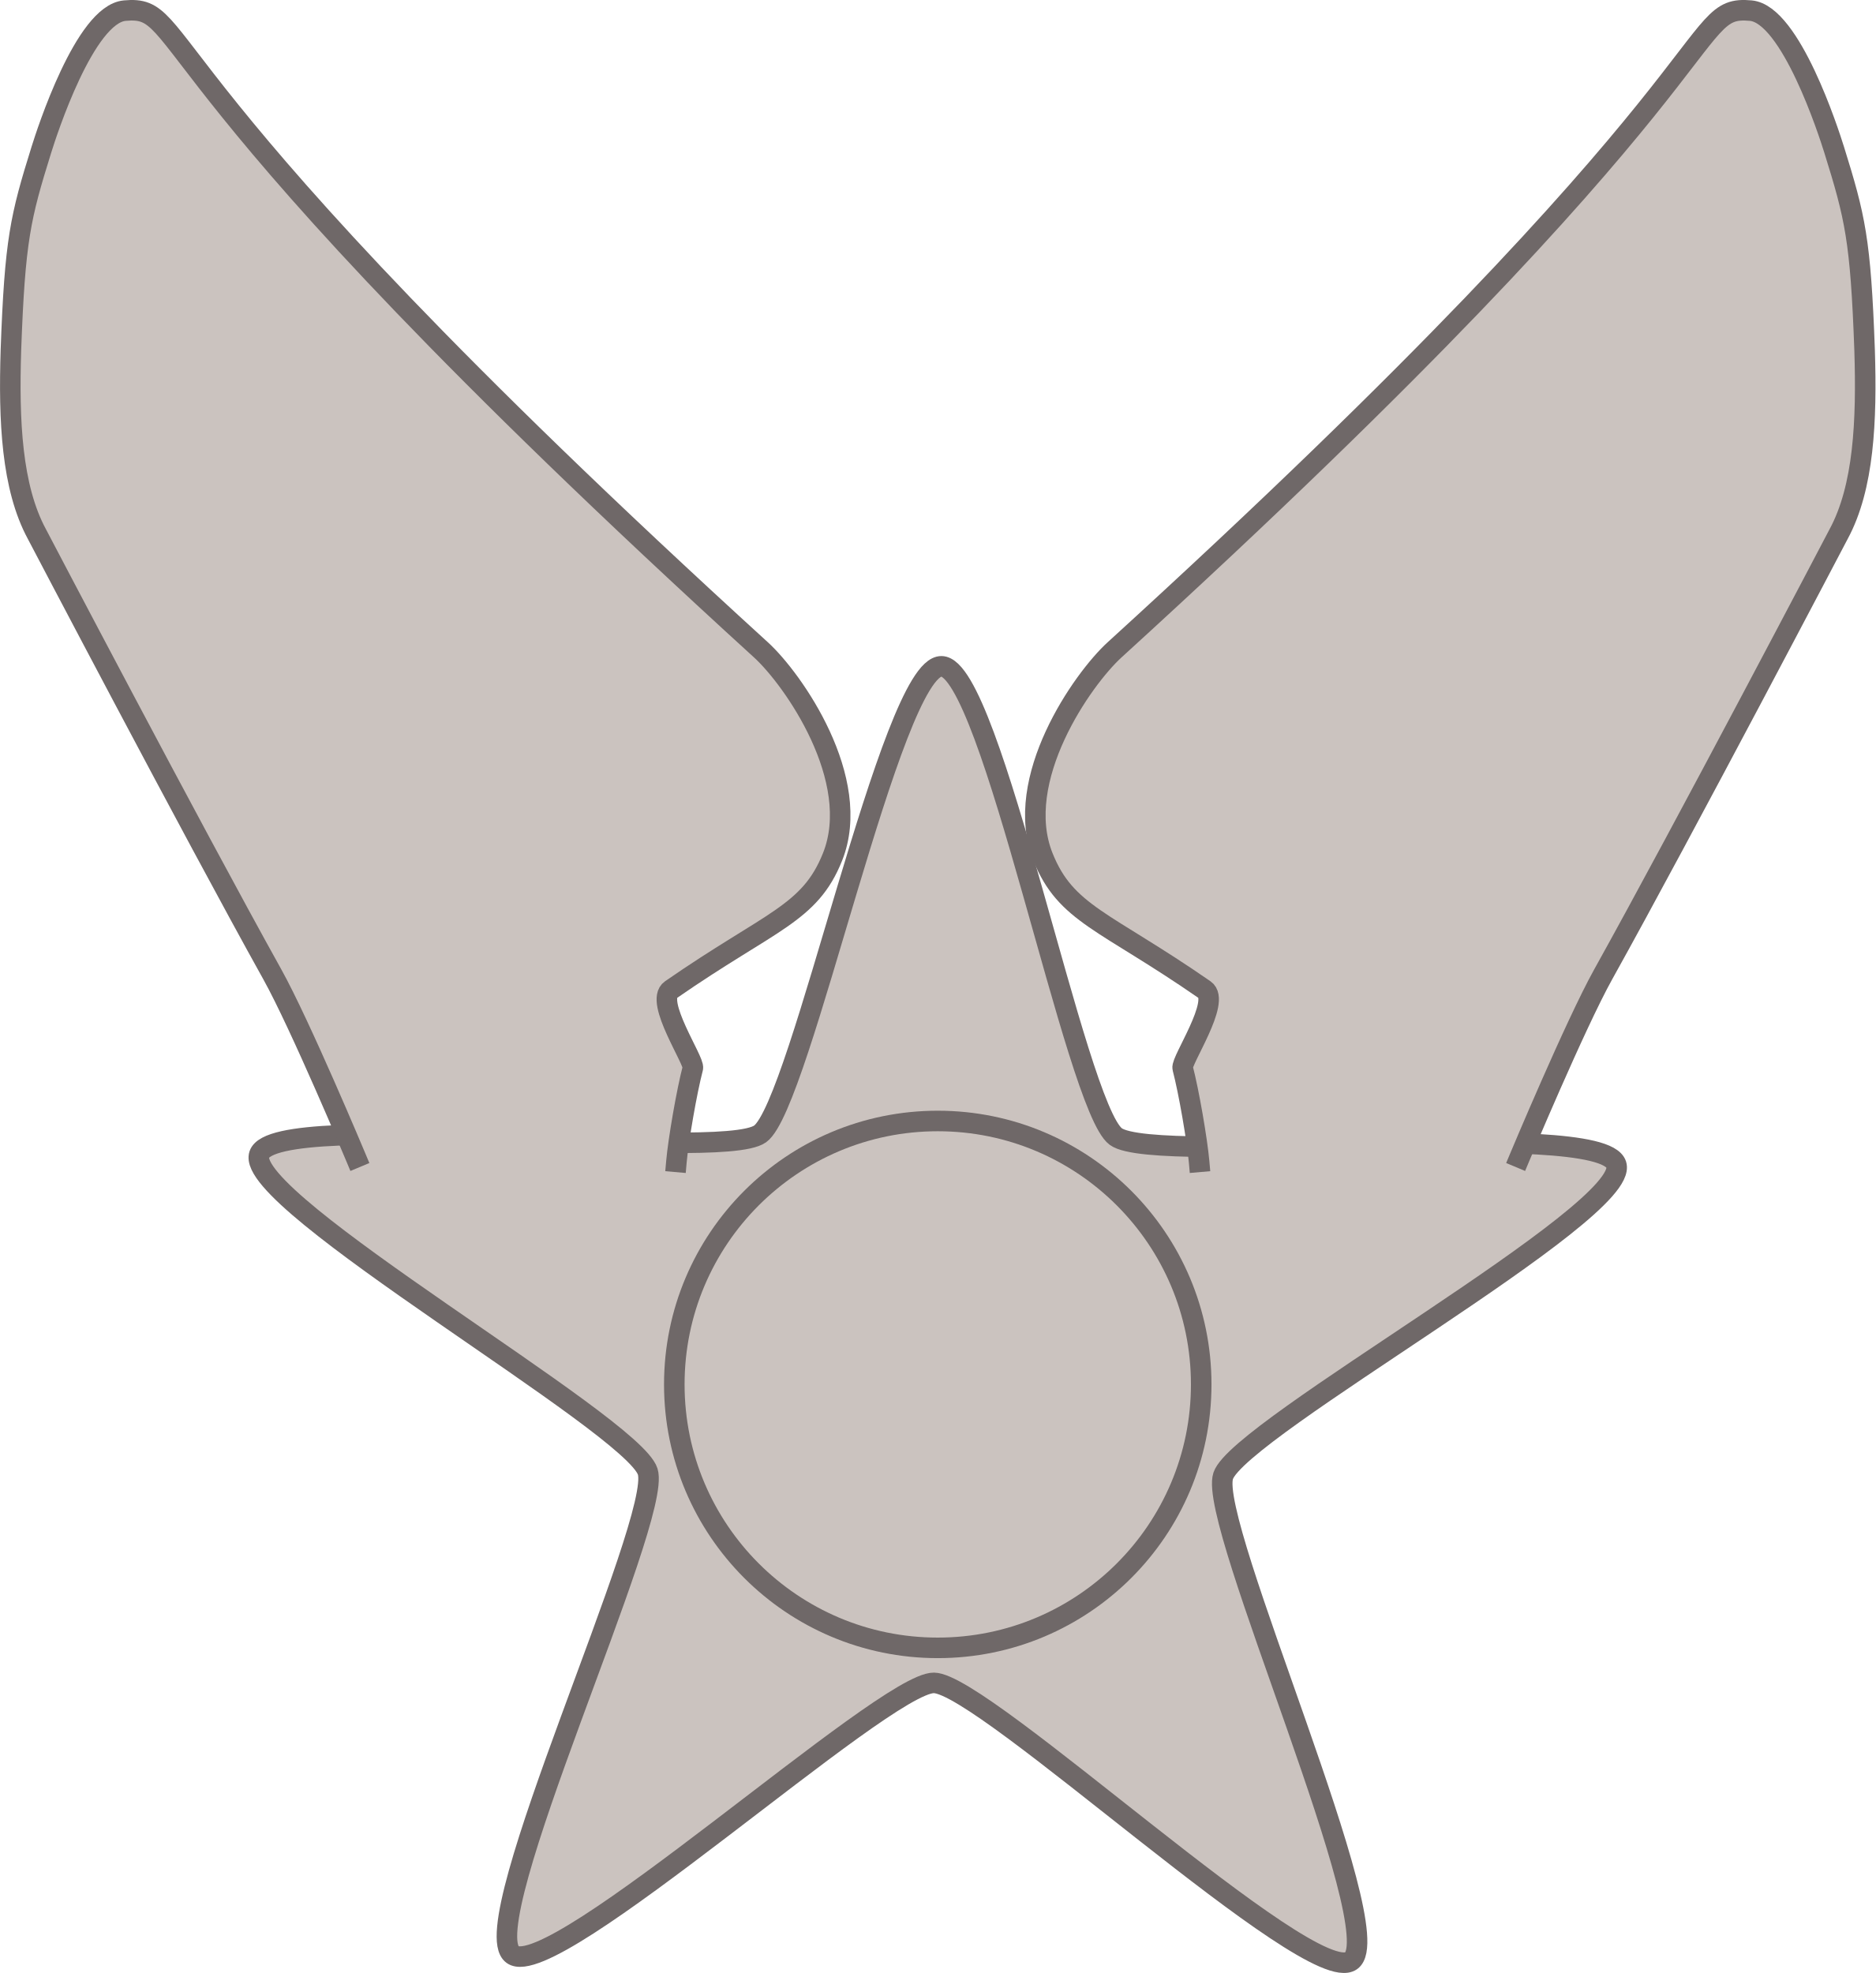
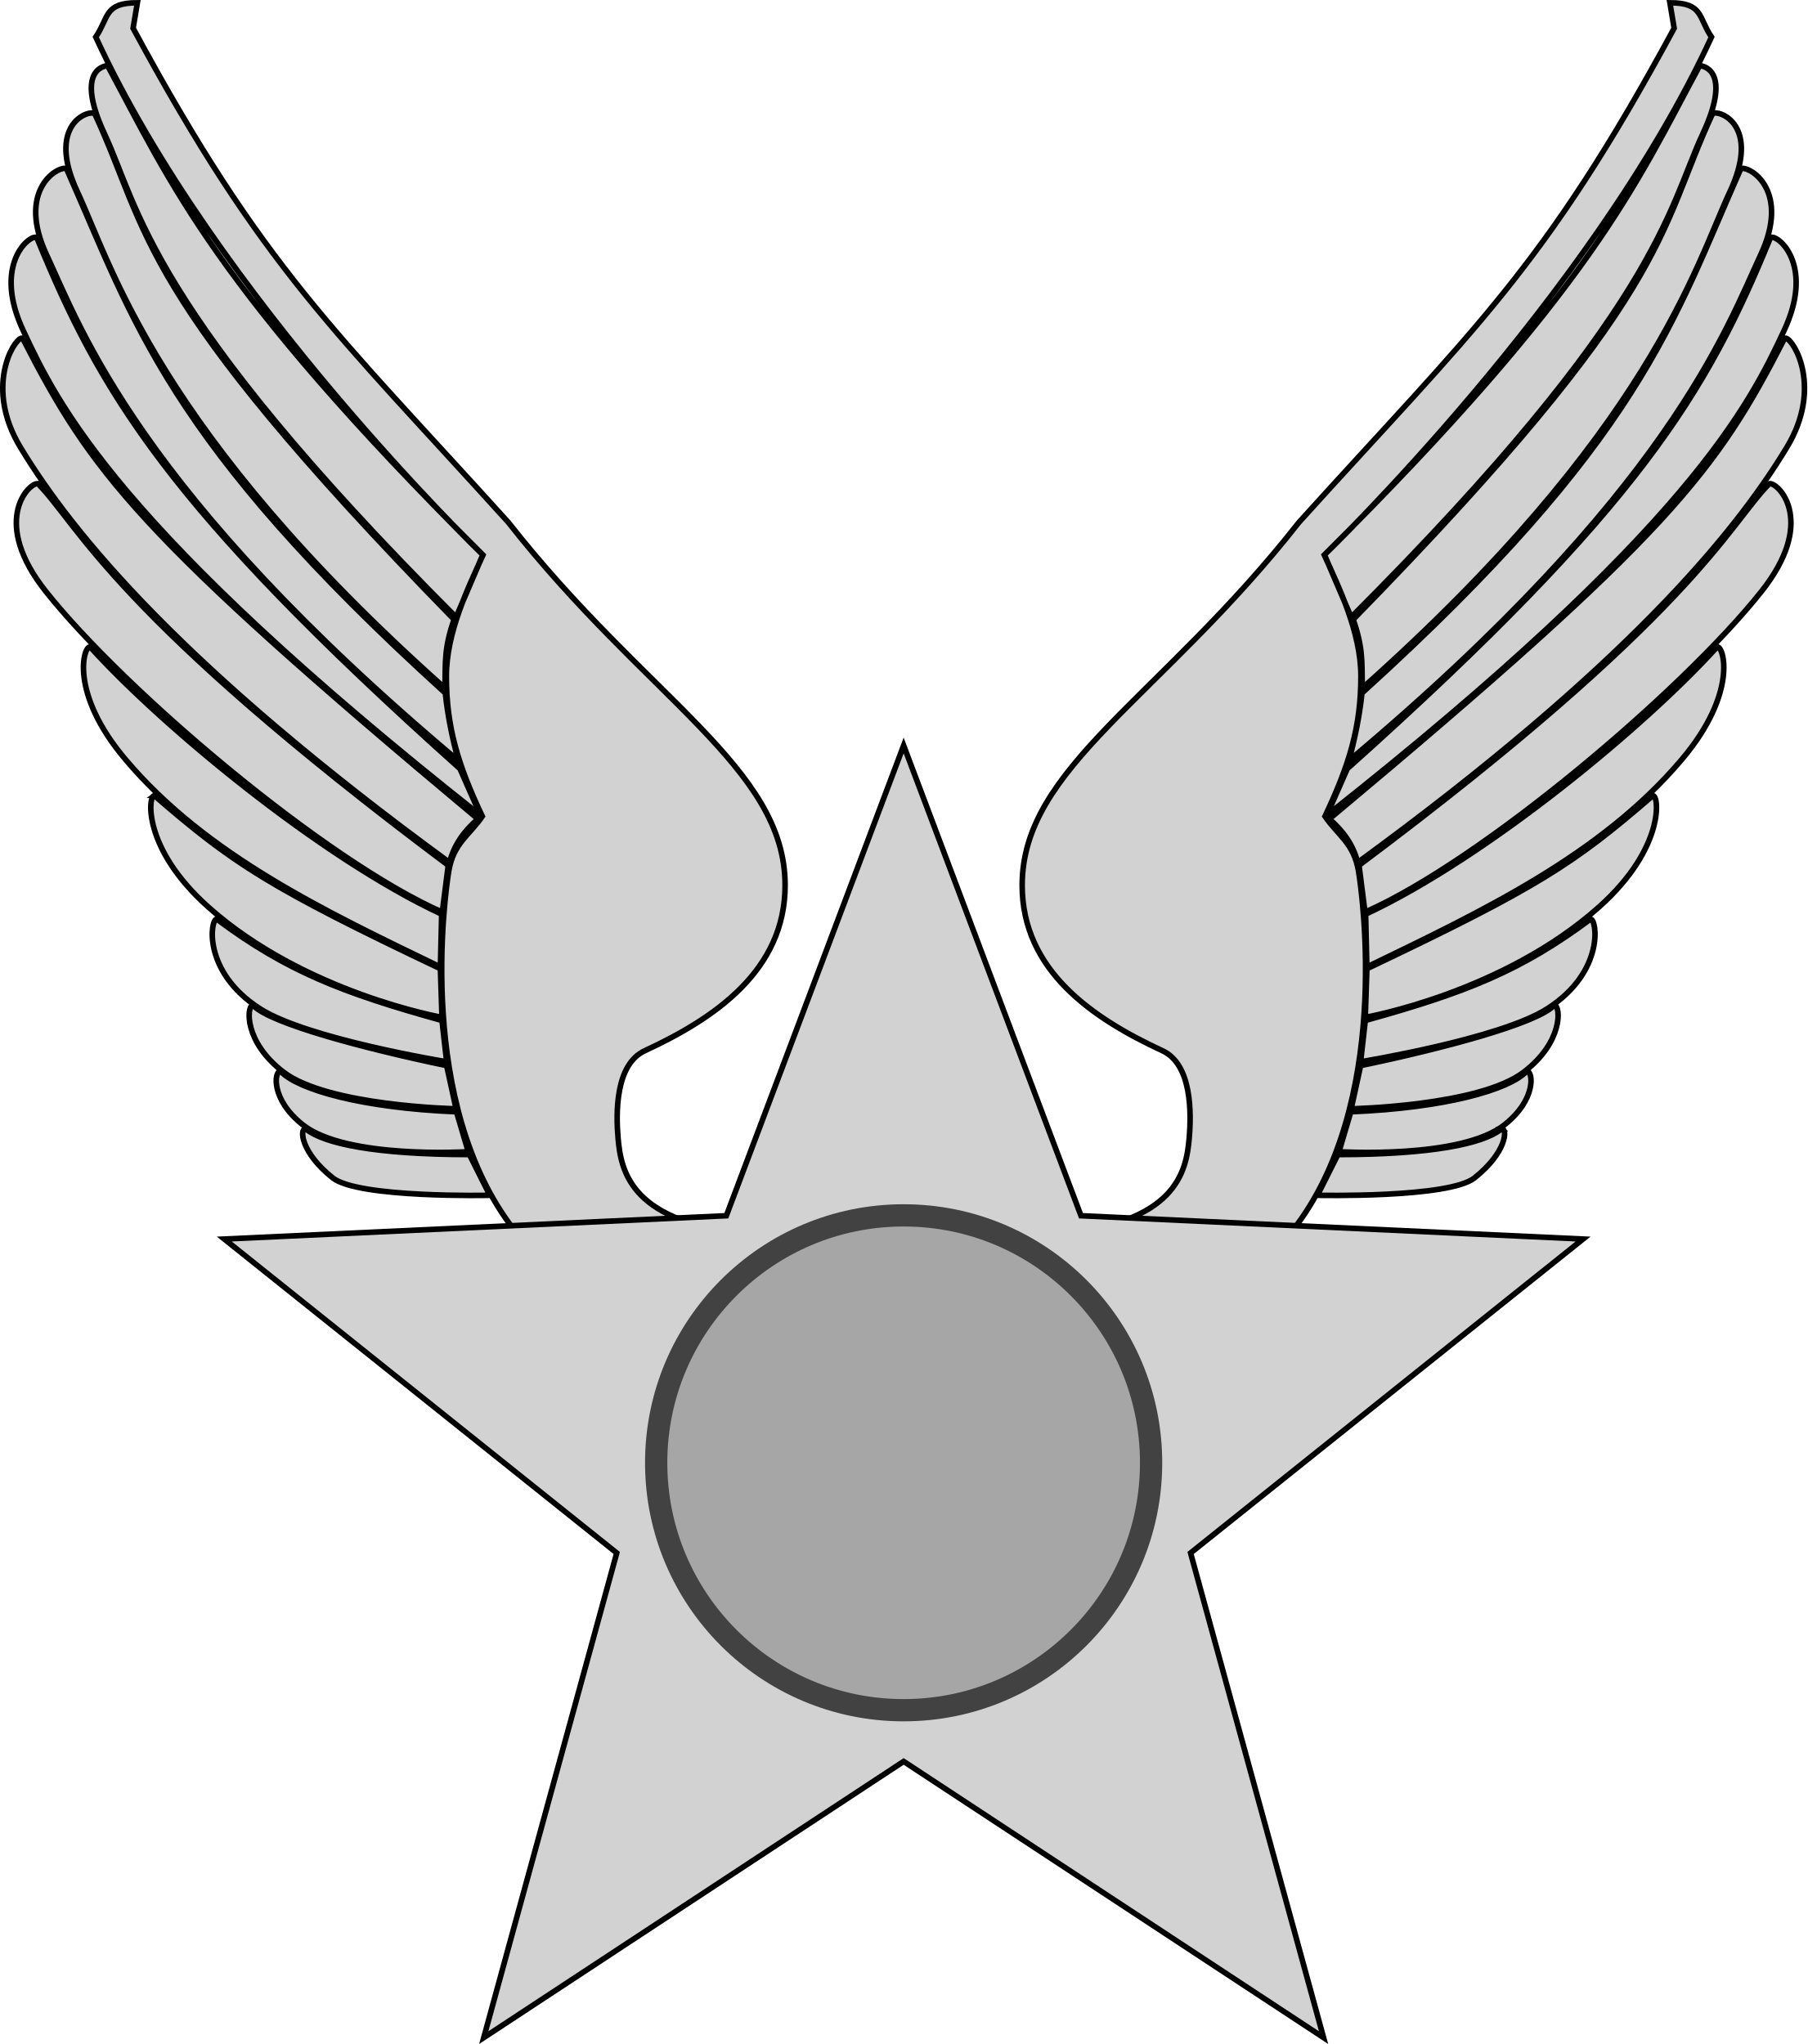
- <svg xmlns="http://www.w3.org/2000/svg" width="205.148mm" height="215.82mm" viewBox="0 0 205.148 215.82" version="1.1" id="svg1" xml:space="preserve">
-   <defs id="defs1" />
-   <g id="layer1" transform="translate(-2.425942,-41.83098)">
-     <path style="display:inline;fill:#cbc3bf;fill-opacity:1;stroke:#6f6868;stroke-width:0.758;stroke-linecap:round;stroke-dasharray:none;stroke-opacity:1" id="path1" d="m 90.564,104.484 c -1.604,0.924 -6.516,16.714 -8.357,16.519 -1.841,-0.195 -3.332,-16.664 -4.706,-17.904 -1.375,-1.24 -17.91,-1.032 -18.293,-2.843 -0.383,-1.811 14.819,-8.318 15.574,-10.009 0.755,-1.69 -4.553,-17.352 -2.949,-18.276 1.604,-0.924 12.49,11.523 14.331,11.719 1.841,0.195 15.096,-9.692 16.47,-8.452 1.375,1.24 -7.1,15.44 -6.716,17.251 0.383,1.811 13.883,11.362 13.128,13.052 -0.755,1.69 -16.878,-1.981 -18.482,-1.057 z" transform="matrix(2.555307,1.498385,-1.497478,2.556903,29.62241,-176.9394)" />
-     <circle style="display:inline;fill:#cbc3bf;fill-opacity:1;stroke:#6f6868;stroke-width:2.247;stroke-linecap:round;stroke-dasharray:none;stroke-opacity:1" id="path2" cx="105" cy="193.268" r="28.817" />
-     <path style="display:inline;fill:#cbc3bf;fill-opacity:1;stroke:#6f6868;stroke-width:2.247;stroke-linecap:square;stroke-dasharray:none;stroke-opacity:1;paint-order:normal" d="m 76.413,168.922 c 0.206,-2.343 1.12,-7.679 1.797,-10.257 0.208,-0.794 -4.223,-7.309 -2.399,-8.573 10.954,-7.589 15.18,-8.269 17.68,-14.527 C 96.869,127.11 89.178,116.123 85.659,112.915 16.307,49.696 23.455,42.313 16.067,42.994 11.708,43.395 7.544,56.309 6.95,58.214 4.654,65.581 4.056,68.068 3.62,80.122 c -0.245,7.726 0.075,15.012 2.84,20.127 0,0 16.922,32.292 25.753,48.164 3.052,5.486 9.144,20.035 9.144,20.035 m 92.231,0.474 c -0.206,-2.343 -1.12,-7.679 -1.797,-10.257 -0.208,-0.794 4.223,-7.309 2.399,-8.573 -10.954,-7.589 -15.18,-8.269 -17.68,-14.527 -3.378,-8.455 4.313,-19.443 7.832,-22.651 69.352,-63.219 62.205,-70.602 69.592,-69.921 4.359,0.402 8.524,13.315 9.117,15.221 2.296,7.367 2.894,9.854 3.33,21.908 0.245,7.726 -0.075,15.012 -2.84,20.127 0,0 -16.922,32.292 -25.753,48.164 -3.052,5.486 -9.144,20.035 -9.144,20.035" id="path3" />
+ <svg xmlns="http://www.w3.org/2000/svg" version="1.1" id="Layer_1" x="0px" y="0px" width="162.417" height="183.72" viewBox="0.29 0.25 162.417 183.72" enable-background="new 0.29 0.25 320 320" xml:space="preserve">
+   <defs id="defs16" />
+   <g id="layer1" transform="translate(-78.79171,-108.3867)">
+     <path id="path10" style="display:inline;fill:#d2d2d2;fill-opacity:1;stroke:#000000;stroke-width:0.5;stroke-dasharray:none;stroke-opacity:1" d="m 91.427,108.887 c -3,0 -2.538,1.3 -3.738,3.08 10.778,23.398 34.797,46.555 34.797,46.555 -1.321,2.934 -3.292,6.939 -3.291,10.91 0.001,4.511 1.022,7.917 3.229,12.578 -1.151,1.696 -2.599,2.415 -3.014,4.928 -0.365,2.208 -2.969,20.983 5.939,32.322 l 21.564,0.285 c -11.194,-0.792 -12.027,-5.689 -12.283,-8.572 -0.201,-2.27 -0.26,-6.663 2.404,-7.896 6.235,-2.886 12.604,-7.186 12.604,-14.869 0,-10.606 -12.441,-16.778 -24.885,-32.635 C 109.131,138.291 102.754,132.857 91.044,111.176 Z m -2.674,5.652 c 0,0 -3.096,0.09 -0.279,6.129 3.078,6.598 3.889,15.728 31.597,43.443 l 2.4,-5.606 C 98.345,134.477 94.512,125.229 88.753,114.539 Z m -1.482,4.254 c -1.04,0.06 -3.717,1.758 -1.252,7.041 3.078,6.598 7.172,21.604 33.056,44.659 0.035,-2.421 -0.072,-3.63 0.815,-6.178 -28.882,-29.562 -27.27,-34.624 -32.292,-45.454 -0.062,-0.053 -0.178,-0.077 -0.326,-0.068 z m -2.338,4.982 c -0.852,-0.095 -4.307,2.101 -1.666,7.762 3.078,6.598 8.249,21.333 37.006,45.472 -0.543,-2.026 -0.961,-4.051 -1.171,-6.077 -25.127,-22.79 -27.947,-33.399 -34.036,-47.108 -0.031,-0.026 -0.076,-0.043 -0.133,-0.049 z m -2.668,6.186 c -0.79,-0.028 -3.75,2.7 -1.109,8.361 3.078,6.598 8.416,17.782 41.107,43.602 l -1.843,-4.192 c -26.315,-23.551 -32.36,-33.879 -38.028,-47.728 -0.031,-0.026 -0.074,-0.041 -0.127,-0.043 z m -1.262,9.074 c -0.743,0.17 -3.314,4.479 -0.078,9.822 4.742,7.831 14.584,19.794 38.558,37.302 0.4,-1.592 1.324,-2.848 2.549,-3.911 -30.693,-25.659 -34.781,-31.239 -40.908,-43.19 -0.031,-0.026 -0.072,-0.035 -0.121,-0.023 z m 1.395,13.076 c -0.839,0.058 -4.119,3.488 0.809,9.695 7.107,8.951 25.107,24.192 35.622,28.817 l 0.536,-4.21 C 89.344,163.946 86.184,155.877 82.528,152.145 c -0.031,-0.026 -0.075,-0.037 -0.131,-0.033 z m 4.77,14.682 c -0.543,-0.128 -1.925,4.055 3.197,10.115 7.267,8.599 17.953,13.643 28.296,18.643 l 0.113,-4.743 c -11.005,-5.14 -25.246,-17.008 -31.557,-23.99 -0.016,-0.013 -0.031,-0.021 -0.049,-0.025 z m 5.777,13.365 c -0.531,-0.042 -1.094,4.67 4.814,9.967 8.665,7.767 21.043,9.954 21.043,9.954 l -0.142,-4.369 c -15.365,-7.307 -18.584,-9.404 -25.665,-15.532 -0.017,-0.011 -0.034,-0.018 -0.051,-0.019 z m 5.607,11.102 c -0.545,-0.04 -1.328,4.689 3.883,8.037 4.25,2.731 16.786,4.773 16.786,4.773 l -0.418,-3.707 c -8.983,-2.491 -13.986,-4.452 -20.2,-9.083 -0.017,-0.011 -0.033,-0.018 -0.051,-0.019 z m 3.217,7.752 c -0.497,0.085 -0.799,3.256 2.801,5.996 4.02,3.06 15.499,3.291 15.499,3.291 l -0.848,-3.882 c -7.437,-1.546 -15.79,-3.785 -17.35,-5.38 -0.034,-0.023 -0.069,-0.031 -0.102,-0.025 z m 2.482,5.926 c -0.502,7.8e-4 -0.868,2.486 2.029,4.789 3.922,3.118 14.886,2.43 14.886,2.43 l -1.062,-3.588 c -8.56,-0.352 -14.193,-2.001 -15.753,-3.596 -0.034,-0.023 -0.066,-0.035 -0.1,-0.035 z m 2.275,5.18 c -0.518,-0.042 -0.436,2.098 2.466,4.395 2.31,1.827 14.109,1.559 14.109,1.559 L 121.266,212.412 c -8.56,-0.005 -13.05,-1.009 -14.636,-2.256 -0.034,-0.023 -0.069,-0.036 -0.104,-0.039 z M 229.153,108.887 c 3,0 2.538,1.3 3.738,3.08 -10.778,23.398 -34.797,46.555 -34.797,46.555 1.321,2.934 3.292,6.939 3.291,10.91 -0.001,4.511 -1.022,7.917 -3.229,12.578 1.151,1.696 2.599,2.415 3.014,4.928 0.365,2.208 2.969,20.983 -5.939,32.322 l -21.564,0.285 c 11.194,-0.792 12.027,-5.689 12.283,-8.572 0.201,-2.27 0.26,-6.663 -2.404,-7.896 -6.235,-2.886 -12.604,-7.186 -12.604,-14.869 0,-10.606 12.441,-16.778 24.885,-32.635 15.621,-17.281 21.999,-22.715 33.709,-44.396 z m 2.674,5.652 c 0,0 3.096,0.09 0.279,6.129 -3.078,6.598 -3.889,15.728 -31.597,43.443 l -2.4,-5.606 c 24.126,-24.028 27.959,-33.275 33.718,-43.965 z m 1.482,4.254 c 1.04,0.06 3.717,1.758 1.252,7.041 -3.078,6.598 -7.172,21.604 -33.056,44.659 -0.035,-2.421 0.072,-3.63 -0.815,-6.178 28.882,-29.562 27.27,-34.624 32.292,-45.454 0.062,-0.053 0.178,-0.077 0.326,-0.068 z m 2.338,4.982 c 0.852,-0.095 4.307,2.101 1.666,7.762 -3.078,6.598 -8.249,21.333 -37.006,45.472 0.543,-2.026 0.961,-4.051 1.171,-6.077 25.127,-22.79 27.947,-33.399 34.036,-47.108 0.031,-0.026 0.076,-0.043 0.133,-0.049 z m 2.668,6.186 c 0.79,-0.028 3.75,2.7 1.109,8.361 -3.078,6.598 -8.416,17.782 -41.107,43.602 l 1.843,-4.192 c 26.315,-23.551 32.36,-33.879 38.028,-47.728 0.031,-0.026 0.074,-0.041 0.127,-0.043 z m 1.262,9.074 c 0.743,0.17 3.314,4.479 0.078,9.822 -4.742,7.831 -14.584,19.794 -38.558,37.302 -0.4,-1.592 -1.324,-2.848 -2.549,-3.911 30.693,-25.659 34.781,-31.239 40.908,-43.19 0.031,-0.026 0.071,-0.035 0.121,-0.023 z m -1.395,13.076 c 0.839,0.058 4.12,3.488 -0.809,9.695 -7.107,8.951 -25.107,24.192 -35.622,28.817 l -0.536,-4.21 c 30.02,-22.467 33.18,-30.537 36.836,-34.269 0.031,-0.026 0.075,-0.037 0.131,-0.033 z m -4.77,14.682 c 0.543,-0.128 1.925,4.055 -3.197,10.115 -7.267,8.599 -17.953,13.643 -28.296,18.643 l -0.113,-4.743 c 11.005,-5.14 25.246,-17.008 31.557,-23.99 0.015,-0.013 0.031,-0.021 0.049,-0.025 z m -5.777,13.365 c 0.531,-0.042 1.094,4.67 -4.814,9.967 -8.665,7.767 -21.043,9.954 -21.043,9.954 l 0.142,-4.369 c 15.365,-7.307 18.584,-9.404 25.666,-15.532 0.017,-0.011 0.034,-0.018 0.051,-0.019 z m -5.607,11.102 c 0.545,-0.04 1.328,4.689 -3.883,8.037 -4.25,2.731 -16.786,4.773 -16.786,4.773 l 0.418,-3.707 c 8.983,-2.491 13.986,-4.452 20.2,-9.083 0.017,-0.011 0.033,-0.018 0.051,-0.019 z m -3.217,7.752 c 0.497,0.085 0.799,3.256 -2.801,5.996 -4.02,3.06 -15.499,3.291 -15.499,3.291 l 0.848,-3.882 c 7.437,-1.546 15.79,-3.785 17.35,-5.38 0.034,-0.023 0.069,-0.031 0.102,-0.025 z m -2.482,5.926 c 0.502,7.8e-4 0.868,2.486 -2.029,4.789 -3.922,3.118 -14.886,2.43 -14.886,2.43 l 1.062,-3.588 c 8.56,-0.352 14.193,-2.001 15.753,-3.596 0.034,-0.023 0.066,-0.035 0.1,-0.035 z m -2.275,5.18 c 0.518,-0.042 0.436,2.098 -2.466,4.395 -2.31,1.827 -14.109,1.559 -14.109,1.559 l 1.836,-3.658 c 8.56,-0.005 13.05,-1.009 14.636,-2.256 0.034,-0.023 0.069,-0.036 0.104,-0.039 z" />
+     <path style="display:inline;fill:#d2d2d2;fill-opacity:1;stroke:#000000;stroke-width:0.275;stroke-linecap:round;stroke-dasharray:none;stroke-opacity:1" id="path17" d="m 179.653,167.193 8.76,23.232 24.802,1.152 -19.388,15.51 6.569,23.944 -20.742,-13.646 -20.742,13.646 6.569,-23.944 -19.388,-15.51 24.802,-1.152 z" transform="matrix(1.819302,0,0,1.819302,-166.5524,-128.5306)" />
+     <circle style="fill:#a6a6a6;fill-opacity:1;stroke:#424242;stroke-width:2;stroke-linecap:round;stroke-dasharray:none;stroke-opacity:1" id="circle183" cx="-160.29" cy="240.116" r="22.239" transform="scale(-1,1)" />
  </g>
</svg>
